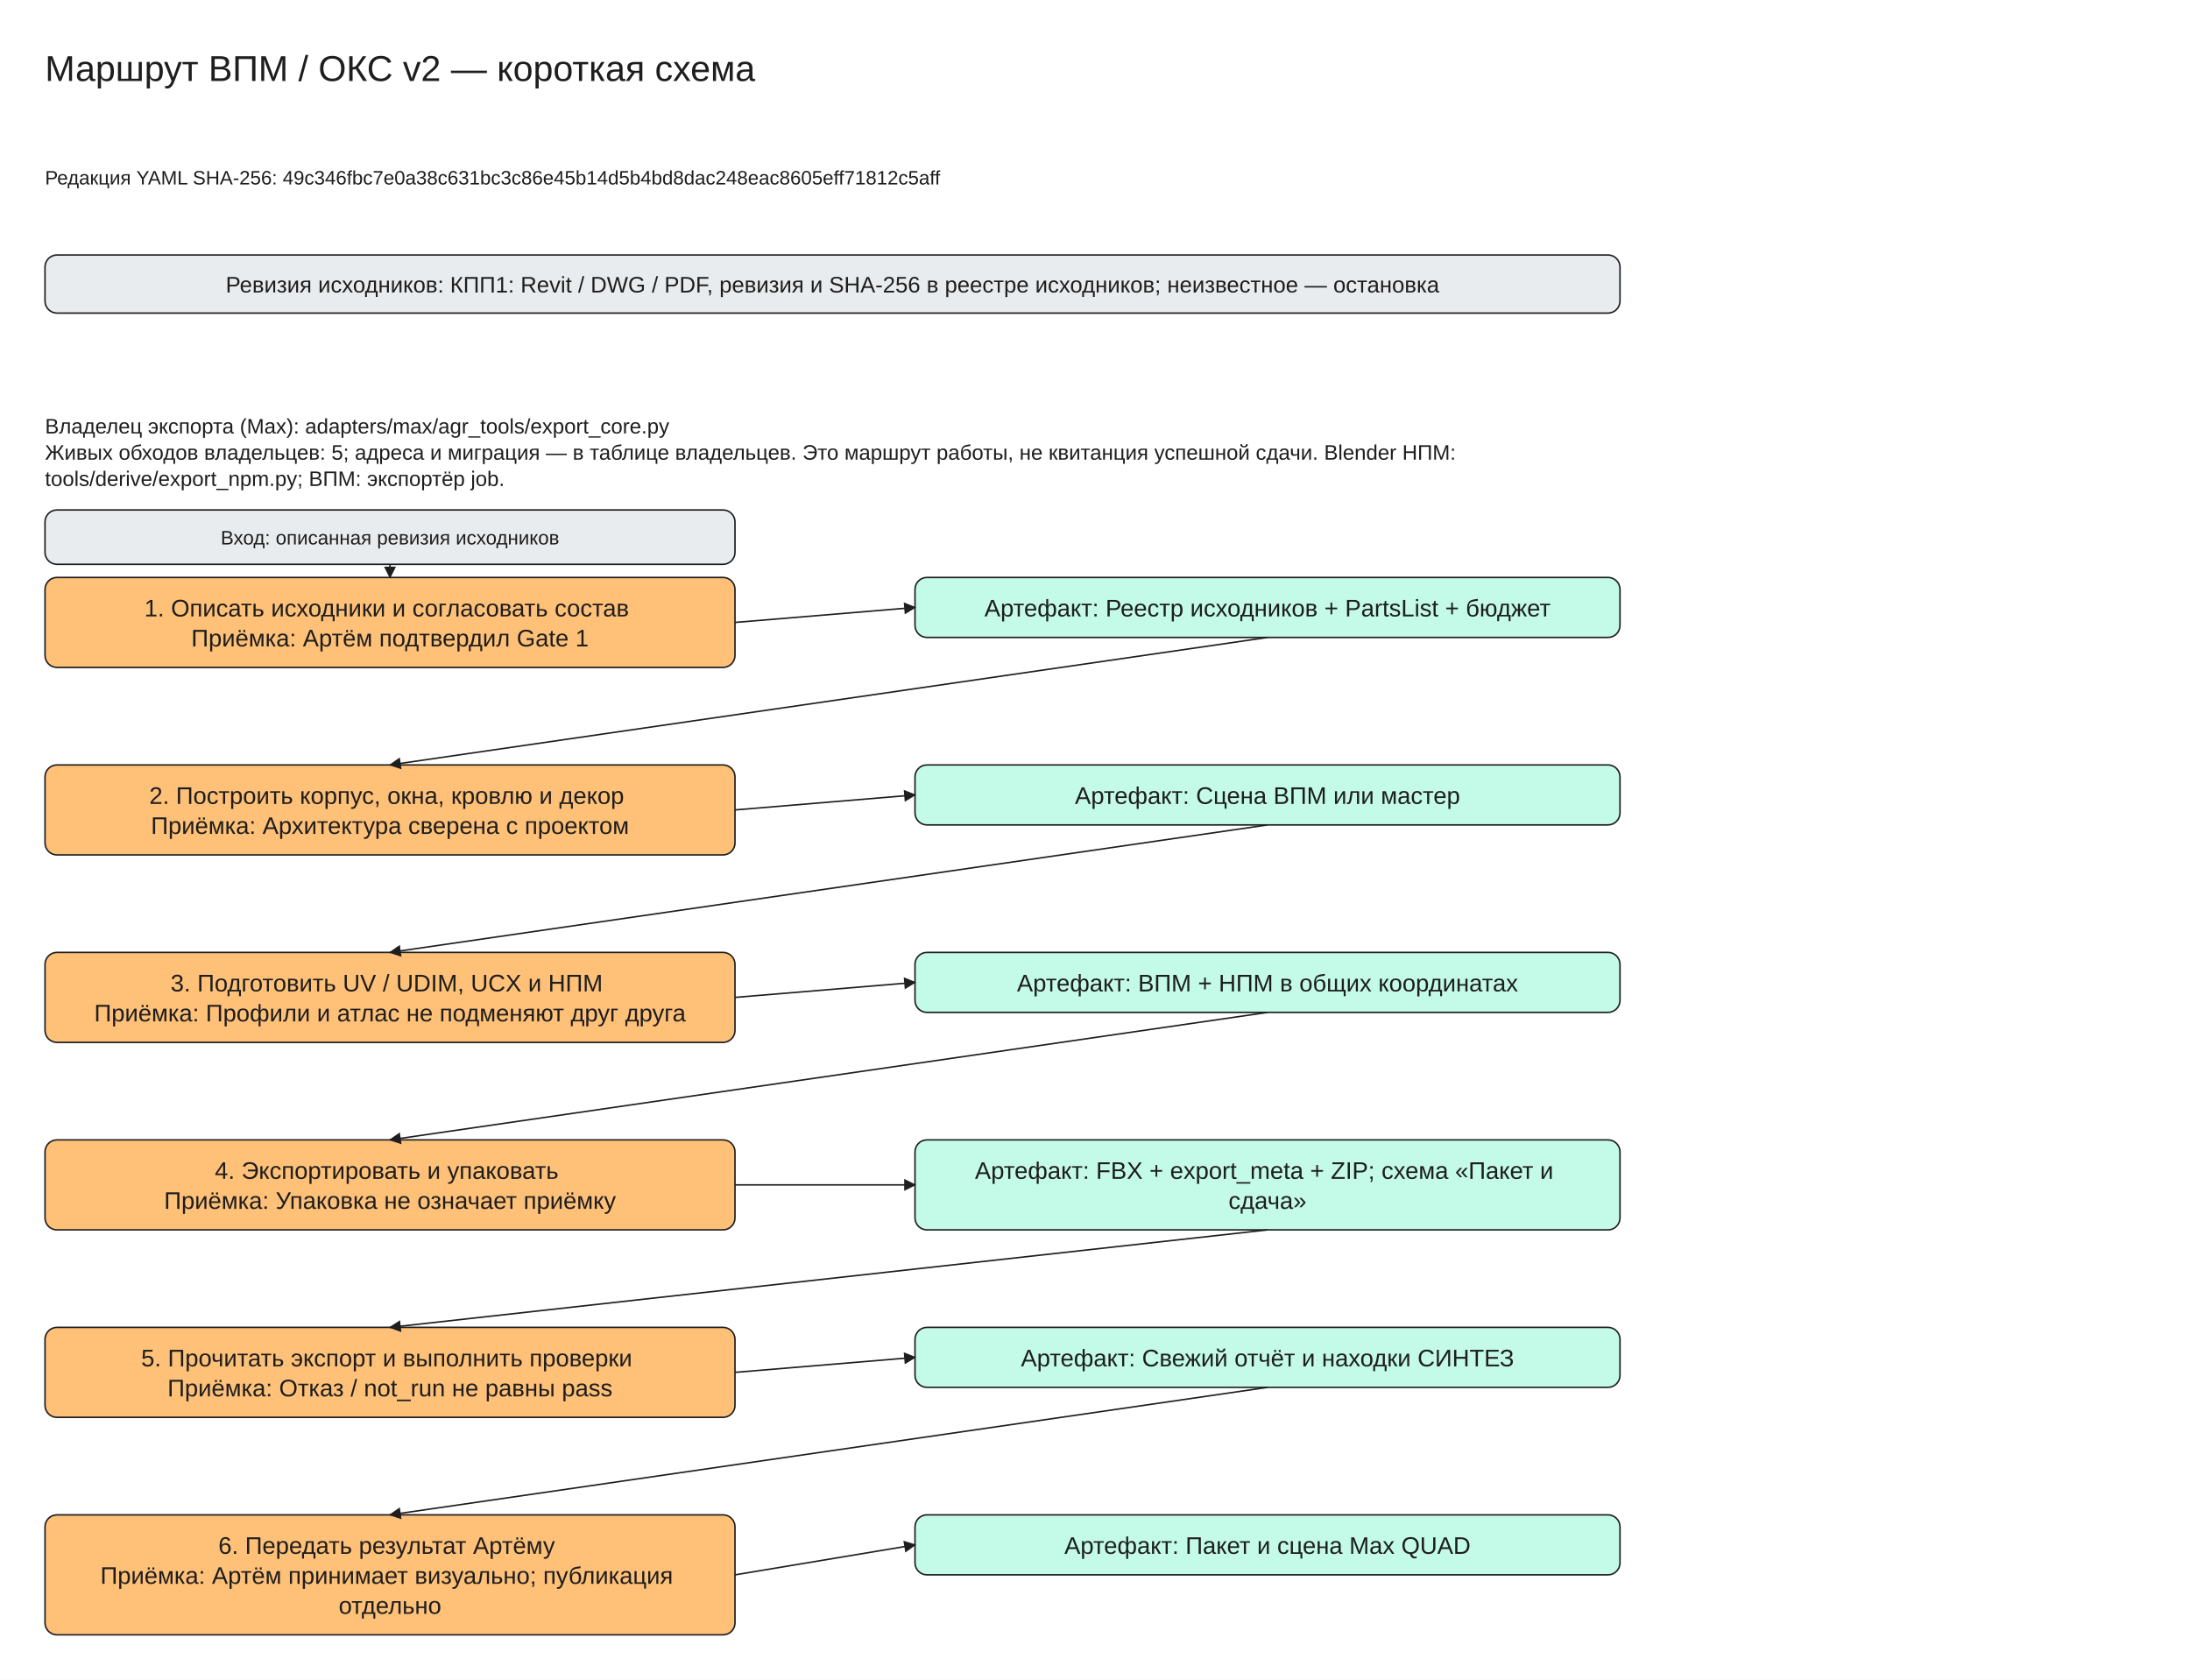
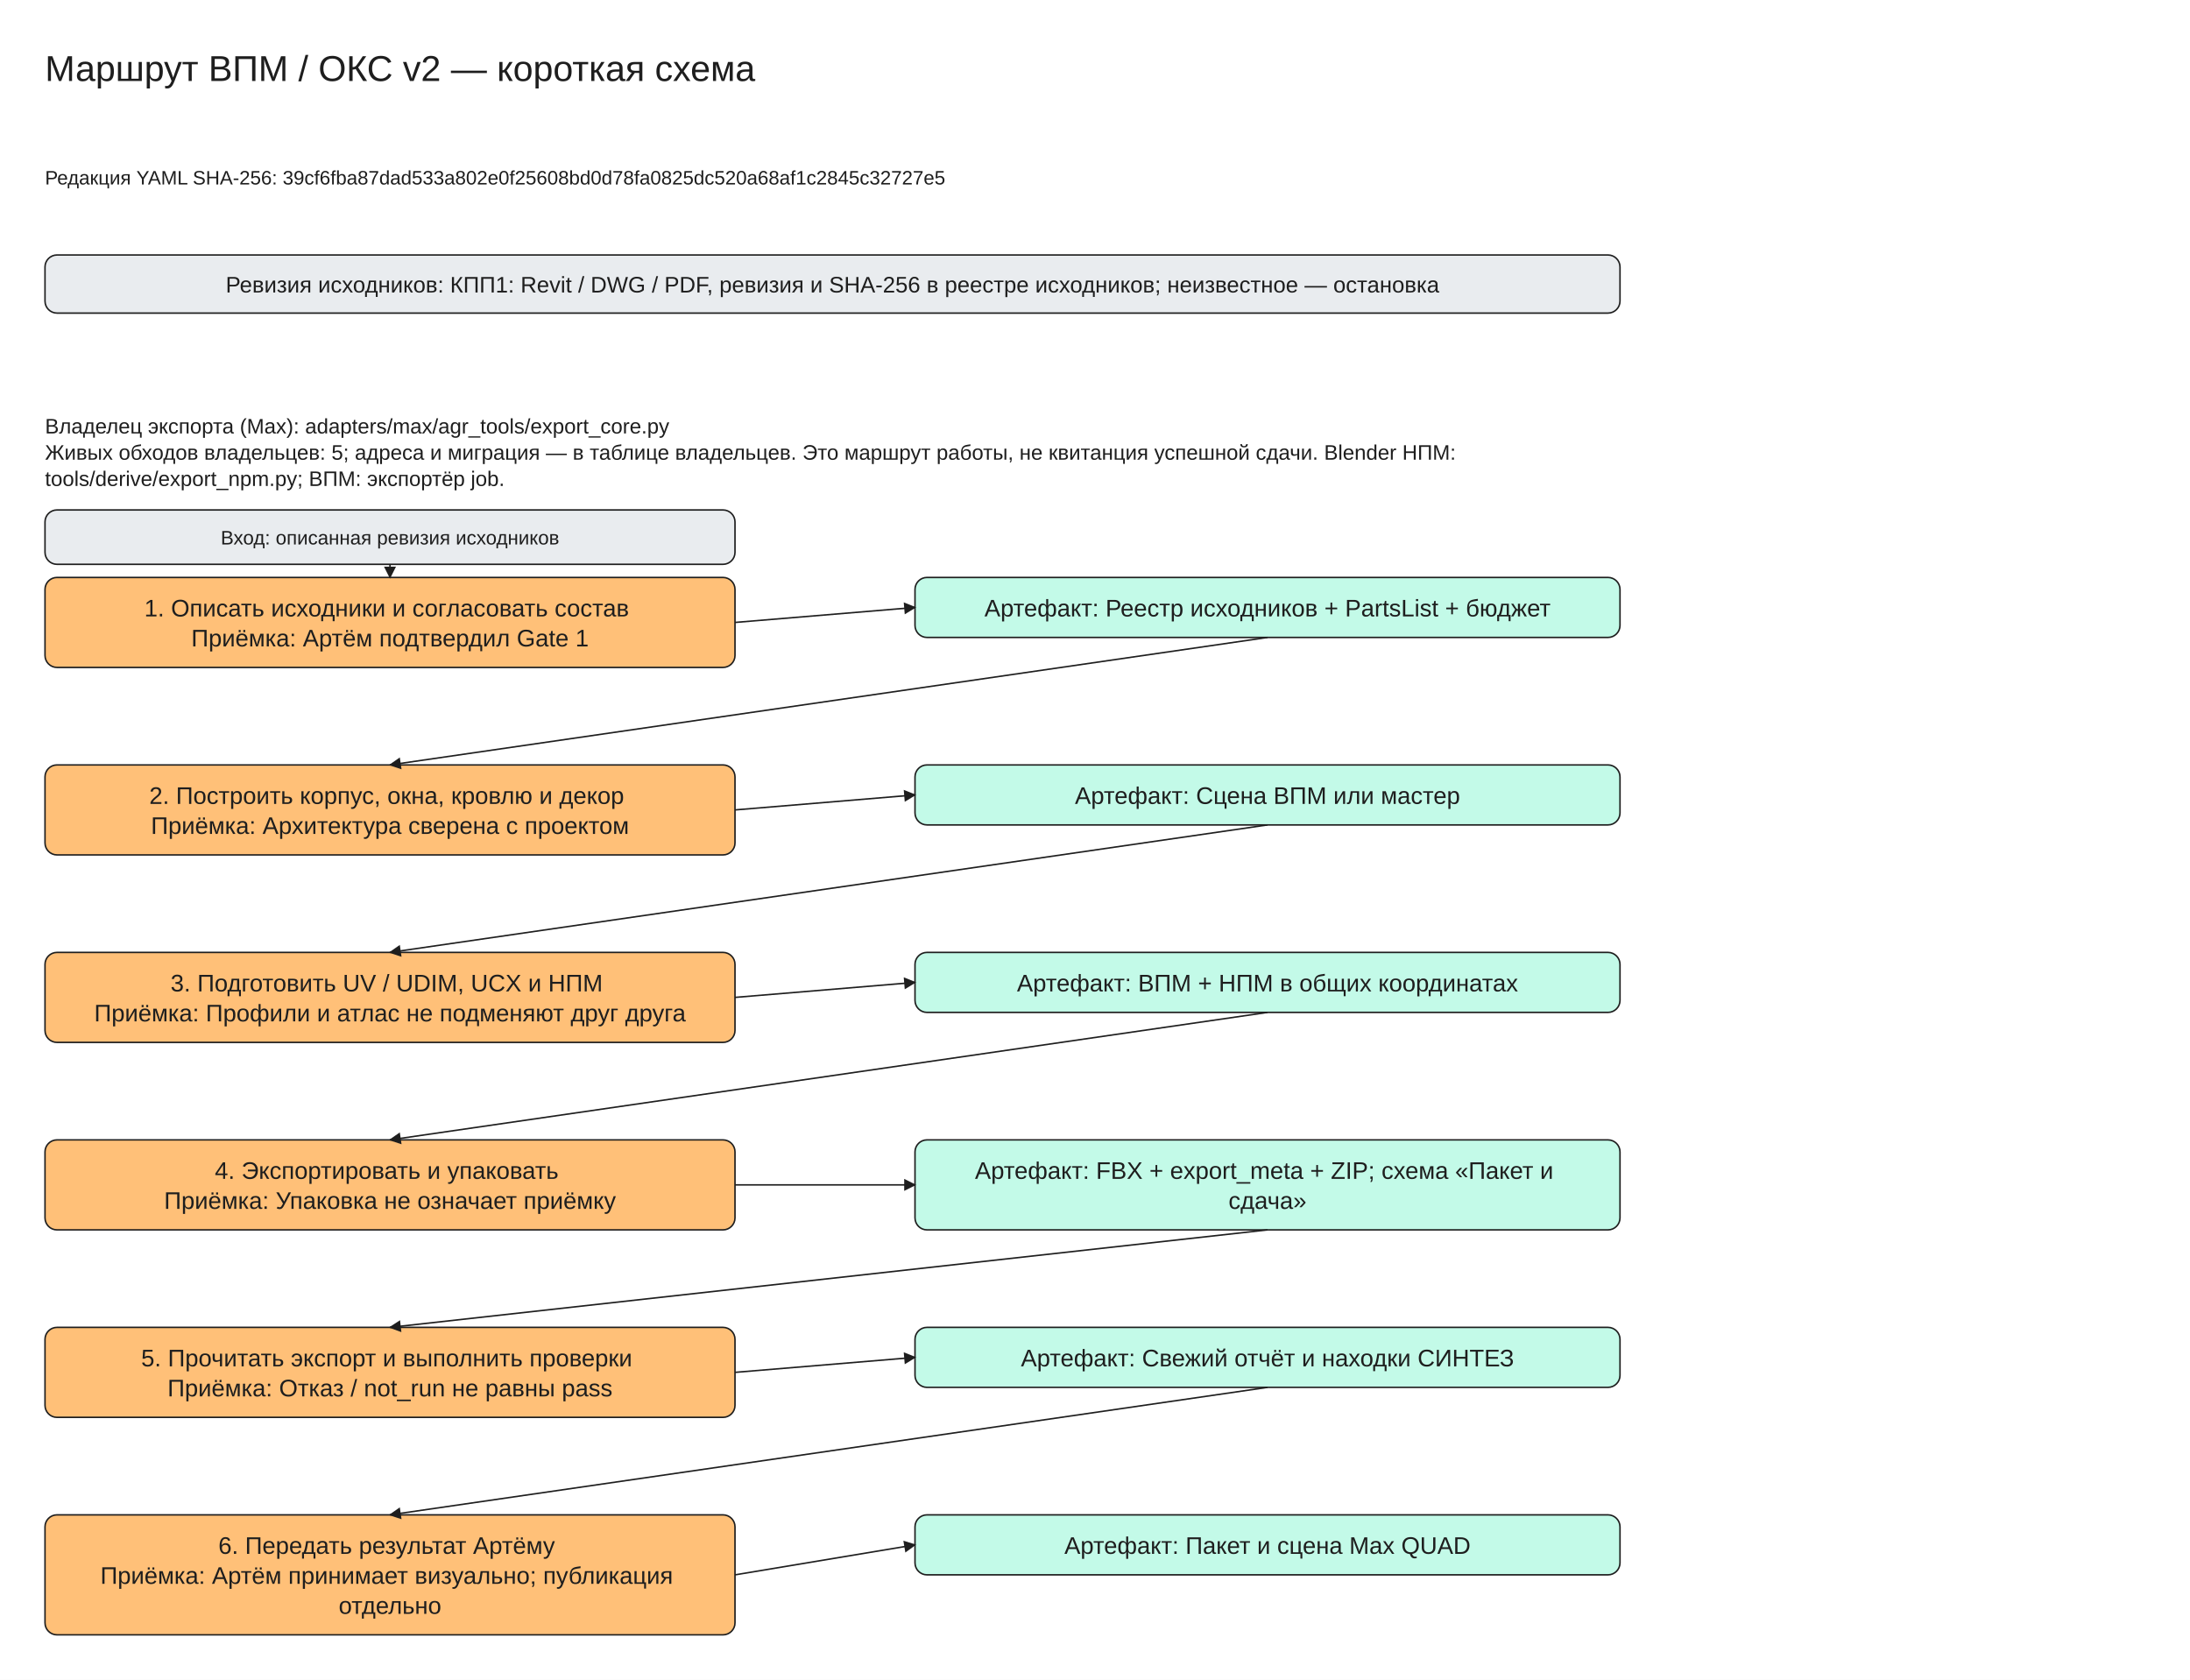
<svg xmlns="http://www.w3.org/2000/svg" viewBox="0 -30 1460 1120" width="1460" height="1120" font-family="Segoe UI, Arial, sans-serif">
  <defs>
    <marker id="arrow" viewBox="0 0 10 10" refX="9" refY="5" markerWidth="8" markerHeight="8" orient="auto-start-reverse">
      <path d="M0,0 L10,5 L0,10 z" fill="#1e1e1e" />
    </marker>
  </defs>
  <rect x="0" y="-30" width="1460" height="1120" fill="#ffffff" />
  <rect x="30" y="140" width="1050" height="38.75" rx="8" fill="#e9ecef" stroke="#1e1e1e" />
  <rect x="30" y="355" width="460" height="60.0" rx="8" fill="#ffc078" stroke="#1e1e1e" />
  <rect x="610" y="355" width="470" height="40.0" rx="8" fill="#c3fae8" stroke="#1e1e1e" />
  <rect x="30" y="310" width="460" height="36.25" rx="8" fill="#e9ecef" stroke="#1e1e1e" />
  <line x1="260.0" y1="346.25" x2="260.0" y2="355.0" stroke="#1e1e1e" marker-end="url(#arrow)" />
  <line x1="490" y1="385.0" x2="610" y2="375.0" stroke="#1e1e1e" marker-end="url(#arrow)" />
  <rect x="30" y="480.0" width="460" height="60.0" rx="8" fill="#ffc078" stroke="#1e1e1e" />
  <rect x="610" y="480.0" width="470" height="40.0" rx="8" fill="#c3fae8" stroke="#1e1e1e" />
  <line x1="845.0" y1="395.0" x2="260.0" y2="480.0" stroke="#1e1e1e" marker-end="url(#arrow)" />
  <line x1="490" y1="510.0" x2="610" y2="500.0" stroke="#1e1e1e" marker-end="url(#arrow)" />
  <rect x="30" y="605.0" width="460" height="60.0" rx="8" fill="#ffc078" stroke="#1e1e1e" />
  <rect x="610" y="605.0" width="470" height="40.0" rx="8" fill="#c3fae8" stroke="#1e1e1e" />
  <line x1="845.0" y1="520.0" x2="260.0" y2="605.0" stroke="#1e1e1e" marker-end="url(#arrow)" />
  <line x1="490" y1="635.0" x2="610" y2="625.0" stroke="#1e1e1e" marker-end="url(#arrow)" />
  <rect x="30" y="730.0" width="460" height="60.0" rx="8" fill="#ffc078" stroke="#1e1e1e" />
  <rect x="610" y="730.0" width="470" height="60.0" rx="8" fill="#c3fae8" stroke="#1e1e1e" />
  <line x1="845.0" y1="645.0" x2="260.0" y2="730.0" stroke="#1e1e1e" marker-end="url(#arrow)" />
  <line x1="490" y1="760.0" x2="610" y2="760.0" stroke="#1e1e1e" marker-end="url(#arrow)" />
  <rect x="30" y="855.0" width="460" height="60.0" rx="8" fill="#ffc078" stroke="#1e1e1e" />
  <rect x="610" y="855.0" width="470" height="40.0" rx="8" fill="#c3fae8" stroke="#1e1e1e" />
  <line x1="845.0" y1="790.0" x2="260.0" y2="855.0" stroke="#1e1e1e" marker-end="url(#arrow)" />
  <line x1="490" y1="885.0" x2="610" y2="875.0" stroke="#1e1e1e" marker-end="url(#arrow)" />
  <rect x="30" y="980.0" width="460" height="80.0" rx="8" fill="#ffc078" stroke="#1e1e1e" />
  <rect x="610" y="980.0" width="470" height="40.0" rx="8" fill="#c3fae8" stroke="#1e1e1e" />
  <line x1="845.0" y1="895.0" x2="260.0" y2="980.0" stroke="#1e1e1e" marker-end="url(#arrow)" />
  <line x1="490" y1="1020.0" x2="610" y2="1000.0" stroke="#1e1e1e" marker-end="url(#arrow)" />
  <text x="30" y="0" font-size="24" text-anchor="start" fill="#1e1e1e">
    <tspan x="30" dy="24">Маршрут ВПМ / ОКС v2 — короткая схема</tspan>
  </text>
  <text x="30" y="80" font-size="13" text-anchor="start" fill="#1e1e1e">
-     <tspan x="30" dy="13">Редакция YAML SHA-256: 49c346fbc7e0a38c631bc3c86e45b14d5b4bd8dac248eac8605eff71812c5aff</tspan>
+     <tspan x="30" dy="13">Редакция YAML SHA-256: 39cf6fba87dad533a802e0f25608bd0d78fa0825dc520a68af1c2845c32727e5</tspan>
  </text>
  <text x="555.0" y="150.0" font-size="15" text-anchor="middle" fill="#1e1e1e">
    <tspan x="555.0" dy="15">Ревизия исходников: КПП1: Revit / DWG / PDF, ревизия и SHA-256 в реестре исходников; неизвестное — остановка</tspan>
  </text>
  <text x="30" y="245" font-size="14" text-anchor="start" fill="#1e1e1e">
    <tspan x="30" dy="14">Владелец экспорта (Max): adapters/max/agr_tools/export_core.py</tspan>
    <tspan x="30" dy="17.5">Живых обходов владельцев: 5; адреса и миграция — в таблице владельцев. Это маршрут работы, не квитанция успешной сдачи. Blender НПМ:</tspan>
    <tspan x="30" dy="17.5">tools/derive/export_npm.py; ВПМ: экспортёр job.</tspan>
  </text>
  <text x="260.0" y="365.0" font-size="16" text-anchor="middle" fill="#1e1e1e">
    <tspan x="260.0" dy="16">1. Описать исходники и согласовать состав</tspan>
    <tspan x="260.0" dy="20.0">Приёмка: Артём подтвердил Gate 1</tspan>
  </text>
  <text x="845.0" y="365.0" font-size="16" text-anchor="middle" fill="#1e1e1e">
    <tspan x="845.0" dy="16">Артефакт: Реестр исходников + PartsList + бюджет</tspan>
  </text>
  <text x="260.0" y="320.0" font-size="13" text-anchor="middle" fill="#1e1e1e">
    <tspan x="260.0" dy="13">Вход: описанная ревизия исходников</tspan>
  </text>
  <text x="260.0" y="490.0" font-size="16" text-anchor="middle" fill="#1e1e1e">
    <tspan x="260.0" dy="16">2. Построить корпус, окна, кровлю и декор</tspan>
    <tspan x="260.0" dy="20.0">Приёмка: Архитектура сверена с проектом</tspan>
  </text>
  <text x="845.0" y="490.0" font-size="16" text-anchor="middle" fill="#1e1e1e">
    <tspan x="845.0" dy="16">Артефакт: Сцена ВПМ или мастер</tspan>
  </text>
  <text x="260.0" y="615.0" font-size="16" text-anchor="middle" fill="#1e1e1e">
    <tspan x="260.0" dy="16">3. Подготовить UV / UDIM, UCX и НПМ</tspan>
    <tspan x="260.0" dy="20.0">Приёмка: Профили и атлас не подменяют друг друга</tspan>
  </text>
  <text x="845.0" y="615.0" font-size="16" text-anchor="middle" fill="#1e1e1e">
    <tspan x="845.0" dy="16">Артефакт: ВПМ + НПМ в общих координатах</tspan>
  </text>
  <text x="260.0" y="740.0" font-size="16" text-anchor="middle" fill="#1e1e1e">
    <tspan x="260.0" dy="16">4. Экспортировать и упаковать</tspan>
    <tspan x="260.0" dy="20.0">Приёмка: Упаковка не означает приёмку</tspan>
  </text>
  <text x="845.0" y="740.0" font-size="16" text-anchor="middle" fill="#1e1e1e">
    <tspan x="845.0" dy="16">Артефакт: FBX + export_meta + ZIP; схема «Пакет и</tspan>
    <tspan x="845.0" dy="20.0">сдача»</tspan>
  </text>
  <text x="260.0" y="865.0" font-size="16" text-anchor="middle" fill="#1e1e1e">
    <tspan x="260.0" dy="16">5. Прочитать экспорт и выполнить проверки</tspan>
    <tspan x="260.0" dy="20.0">Приёмка: Отказ / not_run не равны pass</tspan>
  </text>
  <text x="845.0" y="865.0" font-size="16" text-anchor="middle" fill="#1e1e1e">
    <tspan x="845.0" dy="16">Артефакт: Свежий отчёт и находки СИНТЕЗ</tspan>
  </text>
  <text x="260.0" y="990.0" font-size="16" text-anchor="middle" fill="#1e1e1e">
    <tspan x="260.0" dy="16">6. Передать результат Артёму</tspan>
    <tspan x="260.0" dy="20.0">Приёмка: Артём принимает визуально; публикация</tspan>
    <tspan x="260.0" dy="20.0">отдельно</tspan>
  </text>
  <text x="845.0" y="990.0" font-size="16" text-anchor="middle" fill="#1e1e1e">
    <tspan x="845.0" dy="16">Артефакт: Пакет и сцена Max QUAD</tspan>
  </text>
</svg>
